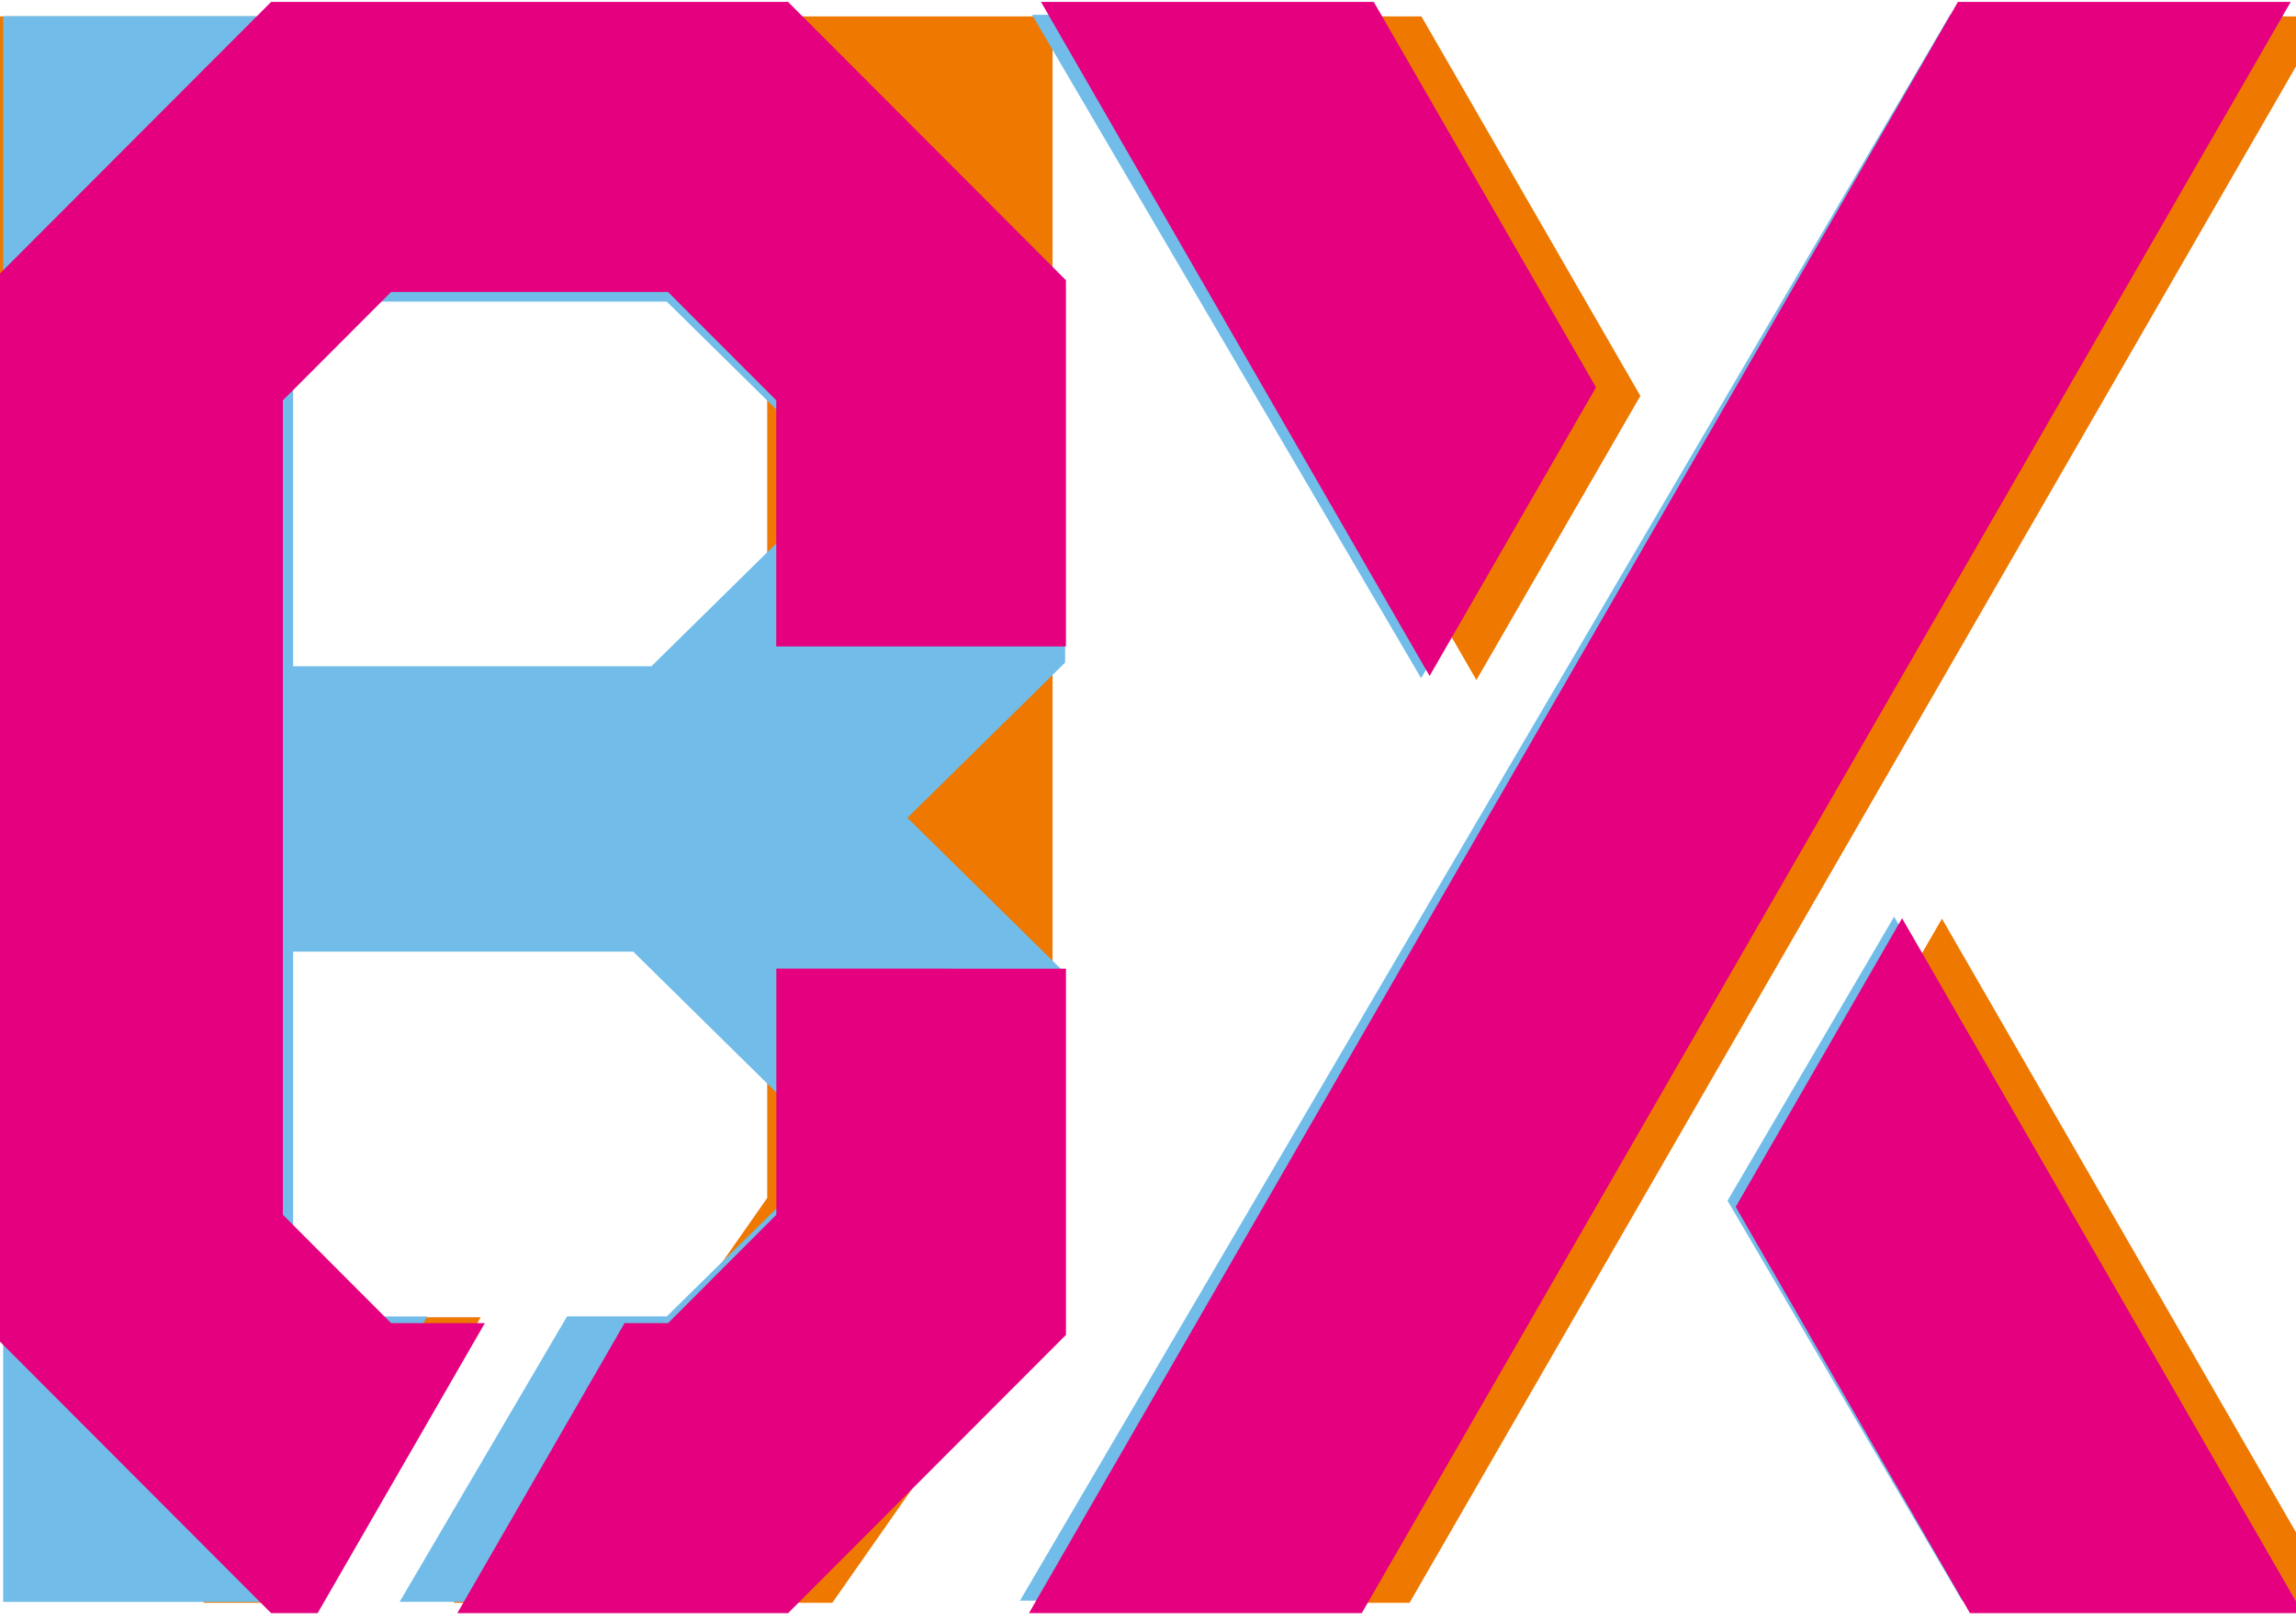
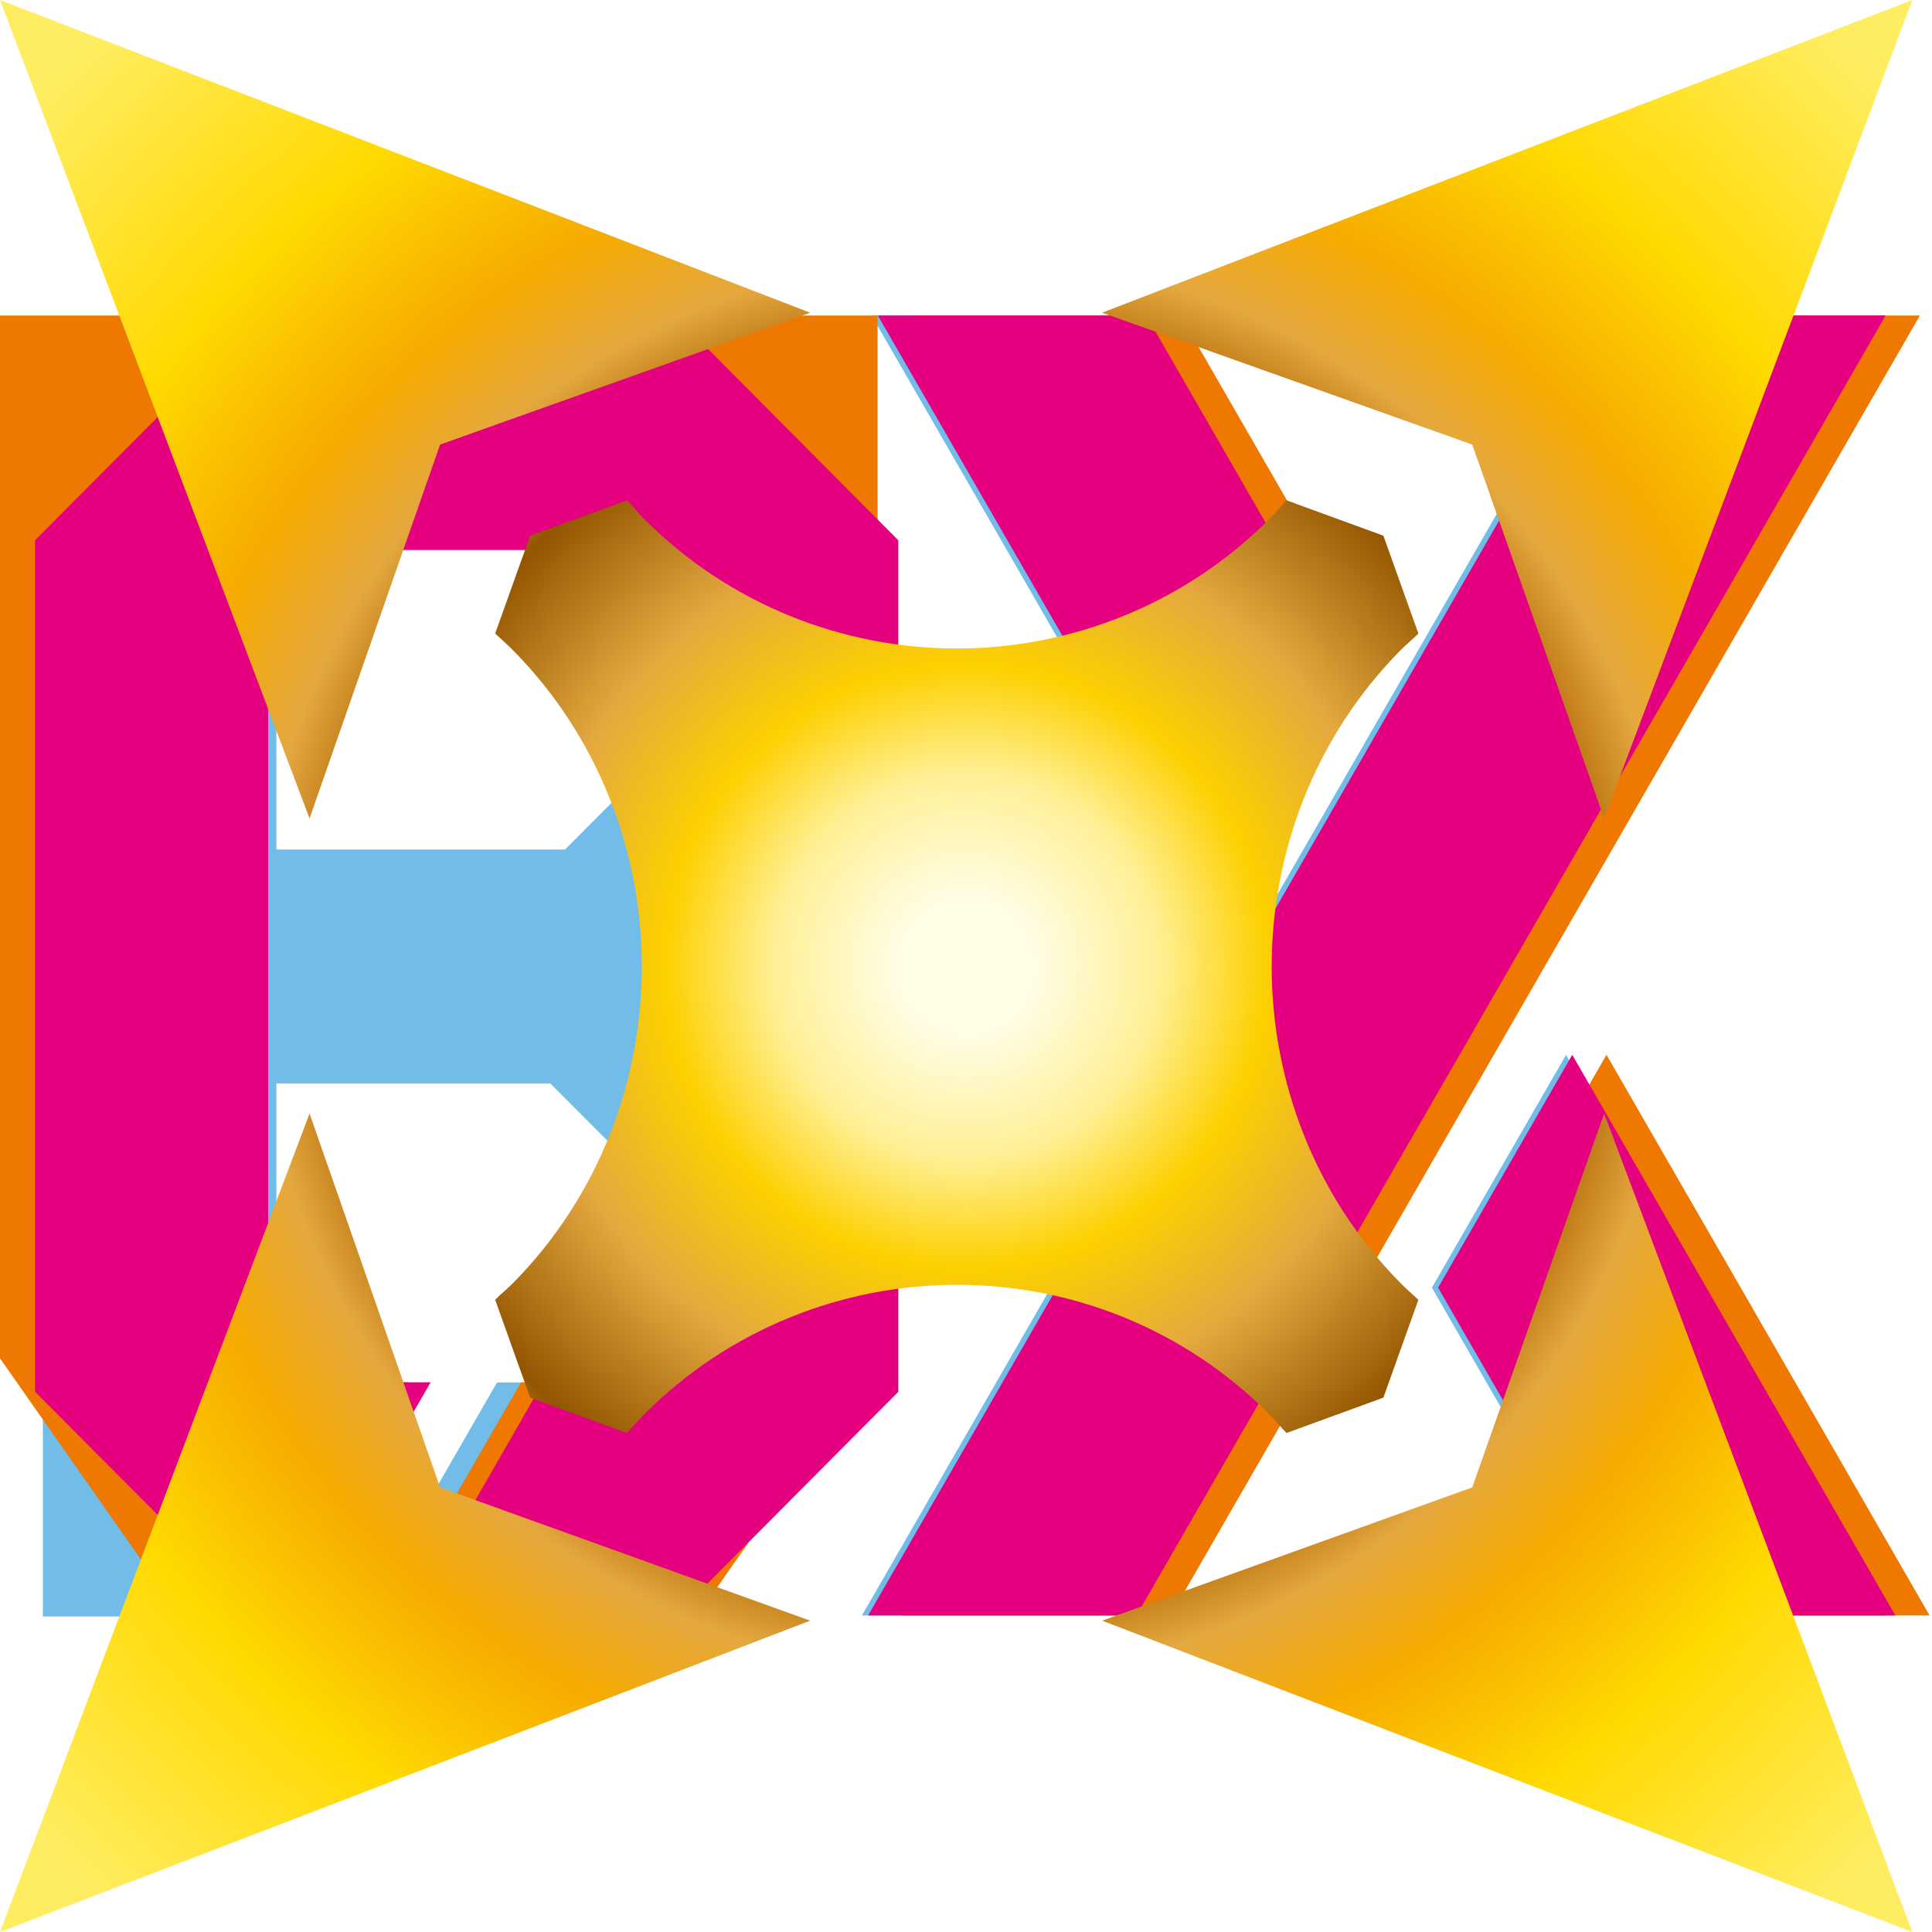
- <svg xmlns="http://www.w3.org/2000/svg" viewBox="5 0 136 96">
+ <svg xmlns="http://www.w3.org/2000/svg">
  <style>
-       path:not(:target) {display:none;}
-       #UX {fill: #ee7800;}
-       #BX {fill: #71bce9;}
-       #CX {fill: #e4007f;}
+       style~use:not(:target) {display: none;}
    </style>
-   <path id="UX" d="M120.194,236.971h-19.42l22.679,39.309,9.711-16.83Zm21.123,70.271,13.672,23.7H174.41l-23.382-40.526Zm12.97-70.271-54.216,93.967h19.421l54.216-93.967H154.287Zm-97.4,77.053-4.942-7.063v-69.99h-16.9v75.174h0v0.15l13.045,18.643h6.626l9.759-16.914H56.887Zm24.557-77.053v69.99L76.5,314.024H72.626l-9.759,16.914H85.3L98.346,312.3v-0.15h0V236.971h-16.9Z" transform="translate(-31 -236)" />
-   <path id="BX" d="M356.865,236.876H337.132l23.045,39.294,9.866-16.824Zm21.463,70.244,13.891,23.687h19.734L388.194,290.3Zm13.178-70.244-55.088,93.931h19.733l55.088-93.931H391.506Zm-52.418,16.3-16.48-16.224H276.187v93.932h15.2l9.916-16.907h-7.939V292.37h20.146l11.966,11.779-9.981,9.826h-5.907l-9.916,16.907h22.938l16.48-16.224V293.641l-9.341-9.2,9.341-9.195V253.174Zm-24.5,22.288H293.362v-21.6h22.131l10.518,10.354Z" transform="translate(-271 -236)" />
-   <path id="CX" d="M86.372,0.112H66.661L89.68,40.038l9.856-17.094Zm21.44,71.373,13.876,24.068H141.4L117.667,54.391ZM120.976,0.112L65.948,95.553H85.66L140.687,0.112H120.976ZM28.168,78.374l-6.412-6.421V23.713l6.412-6.421h16.4l6.412,6.42V38.289H68.14V16.6L51.679,0.112H21.062L4.6,16.6V79.068L21.062,95.553h2.751l9.905-17.179h-5.55Zm22.817-21V71.953l-6.412,6.42H41.993L32.088,95.553h19.59L68.141,79.069V57.377Z" />
-   <symbol id="expand" viewBox="0 0 82 82">
-     <path d="M54.603 60.821L58.715 59.32L60.201 55.166C60.201 55.166 59.687 54.704 59.458 54.473C55.802 50.78 53.974 45.875 53.974 41.028C53.974 36.181 55.802 31.276 59.458 27.583C59.687 27.352 59.972 27.121 60.201 26.89L58.715 22.736L54.603 21.235C54.603 21.235 54.146 21.755 53.917 21.985C50.261 25.679 45.406 27.525 40.608 27.525C35.81 27.525 30.955 25.679 27.299 21.985C27.07 21.755 26.842 21.466 26.613 21.235L22.501 22.736L21.016 26.89C21.016 26.89 21.53 27.352 21.758 27.583C25.414 31.276 27.242 36.181 27.242 41.028C27.242 45.875 25.414 50.78 21.758 54.473C21.53 54.704 21.244 54.935 21.016 55.166L22.501 59.32L26.613 60.821C26.613 60.821 27.07 60.301 27.299 60.071C30.955 56.377 35.81 54.531 40.608 54.531C45.463 54.531 50.261 56.377 53.917 60.071C54.146 60.301 54.374 60.59 54.603 60.821Z" fill="url(#paint0_radial_4209_2)" />
-     <path d="M18.678 18.869L34.387 13.272L0 0L13.138 34.738L18.678 18.869Z" fill="url(#paint1_radial_4209_2)" />
-     <path d="M13.138 47.262L0 82L34.387 68.786L18.678 63.13L13.138 47.262Z" fill="url(#paint2_radial_4209_2)" />
-     <path d="M62.486 63.13L46.777 68.786L81.164 82L68.084 47.262L62.486 63.13Z" fill="url(#paint3_radial_4209_2)" />
-     <path d="M68.084 34.738L81.164 0L46.777 13.272L62.486 18.869L68.084 34.738Z" fill="url(#paint4_radial_4209_2)" />
+   <use id="BX" href="#BX-s" fill="#71bce9" />
+   <use id="UX" href="#UX-s" fill="#ee7800" />
+   <use id="CX" href="#CX-s" fill="#e4007f" />
+   <use id="expand" href="#expand-s" />
+   <defs>
+     <path id="X" d="M140.835 0h-34.447l40.23 69.806 17.223-29.887L140.835 0Zm37.468 124.788 24.25 42.079H237l-41.474-71.966-17.223 29.887ZM201.306 0l-96.162 166.867h34.447L235.753 0h-34.447Z" />
+   </defs>
+   <symbol id="BX-s" viewBox="-5.5 0 248 167">
+     <path d="M109.803 28.954 81.035.133H0V167h26.53l17.309-30.036H29.98V98.586h35.167l20.888 20.924-17.422 17.454H58.3L40.99 167h40.04l28.769-28.821v-37.338L93.495 84.506 109.8 68.17V28.954h.003ZM67.025 68.547H29.98V30.168h38.633l18.36 18.394L67.022 68.55l.003-.003Z" />
+     <use href="#X" />
  </symbol>
-   <defs>
-     <radialGradient id="paint0_radial_4209_2" cx="0" cy="0" r="1" gradientUnits="userSpaceOnUse" gradientTransform="translate(29.4752 49.4218) scale(57.2483 57.8334)">
-       <stop offset="0.05" stop-color="#FFFDE5" />
-       <stop offset="0.14" stop-color="#FFF096" />
-       <stop offset="0.22" stop-color="#FDD000" />
-       <stop offset="0.32" stop-color="#E5A83F" />
-       <stop offset="0.44" stop-color="#935600" />
-       <stop offset="0.48" stop-color="#C4801C" />
-       <stop offset="0.52" stop-color="#E5A83F" />
-       <stop offset="0.6" stop-color="#F6AB00" />
-       <stop offset="0.73" stop-color="#FFD900" />
-       <stop offset="0.93" stop-color="#FFED61" />
-     </radialGradient>
-     <radialGradient id="paint1_radial_4209_2" href="#paint0_radial_4209_2" gradientTransform="translate(29.5104 49.3606) scale(61.0023 61.6257)">
-       </radialGradient>
-     <radialGradient id="paint2_radial_4209_2" href="#paint0_radial_4209_2" gradientTransform="translate(29.5104 49.3622) scale(61.0023 61.6257)">
-       </radialGradient>
-     <radialGradient id="paint3_radial_4209_2" href="#paint0_radial_4209_2" gradientTransform="translate(29.5057 49.3622) scale(61.0023 61.6257)">
-       </radialGradient>
-     <radialGradient id="paint4_radial_4209_2" href="#paint0_radial_4209_2" gradientTransform="translate(29.5057 49.3606) scale(61.0023 61.6257)">
-       </radialGradient>
-   </defs>
+   <symbol id="UX-s" viewBox="0 0 248 167">
+     <use href="#X" transform="translate(10.69,0)" />
+     <path d="m38.87 136.939-8.794-12.551V0H0v133.865L23.213 167h11.792l17.366-30.061h-13.5ZM82.572 0v124.388l-8.795 12.551H66.88L49.514 167h39.922l23.212-33.135V0H82.572Z" />
+   </symbol>
+   <symbol id="CX-s" viewBox="-4.5 0 248 167">
+     <use href="#X" transform="translate(1.795,0)" />
+     <path d="M41.101 136.938L29.921 125.706V41.294L41.101 30.062H69.707L80.886 41.294V66.794H110.807V28.851L82.107 0H28.716L0 28.851V138.149L28.716 167H33.507L50.777 136.938H41.101 M80.885 100.19V125.706L69.705 136.938H65.212L47.941 167H82.106L110.806 138.149V100.19H80.885Z" />
+   </symbol>
+   <symbol id="expand-s" viewBox="0 0 82 82">
+     <path fill="url(#paint0_radial_4209_2)" d="M54.603 60.821L58.715 59.32L60.201 55.166C60.201 55.166 59.687 54.704 59.458 54.473C55.802 50.78 53.974 45.875 53.974 41.028C53.974 36.181 55.802 31.276 59.458 27.583C59.687 27.352 59.972 27.121 60.201 26.89L58.715 22.736L54.603 21.235C54.603 21.235 54.146 21.755 53.917 21.985C50.261 25.679 45.406 27.525 40.608 27.525C35.81 27.525 30.955 25.679 27.299 21.985C27.07 21.755 26.842 21.466 26.613 21.235L22.501 22.736L21.016 26.89C21.016 26.89 21.53 27.352 21.758 27.583C25.414 31.276 27.242 36.181 27.242 41.028C27.242 45.875 25.414 50.78 21.758 54.473C21.53 54.704 21.244 54.935 21.016 55.166L22.501 59.32L26.613 60.821C26.613 60.821 27.07 60.301 27.299 60.071C30.955 56.377 35.81 54.531 40.608 54.531C45.463 54.531 50.261 56.377 53.917 60.071C54.146 60.301 54.374 60.59 54.603 60.821Z" />
+     <path fill="url(#paint0_radial_4209_2)" d="M18.678 18.869L34.387 13.272L0 0L13.138 34.738L18.678 18.869Z" />
+     <path fill="url(#paint0_radial_4209_2)" d="M13.138 47.262L0 82L34.387 68.786L18.678 63.13L13.138 47.262Z" />
+     <path fill="url(#paint0_radial_4209_2)" d="M62.486 63.13L46.777 68.786L81.164 82L68.084 47.262L62.486 63.13Z" />
+     <path fill="url(#paint0_radial_4209_2)" d="M68.084 34.738L81.164 0L46.777 13.272L62.486 18.869L68.084 34.738Z" />
+   </symbol>
+   <radialGradient id="paint0_radial_4209_2" cx="41" cy="41" r="58" gradientUnits="userSpaceOnUse">
+     <stop offset="0.05" stop-color="#FFFDE5" />
+     <stop offset="0.14" stop-color="#FFF096" />
+     <stop offset="0.22" stop-color="#FDD000" />
+     <stop offset="0.32" stop-color="#E5A83F" />
+     <stop offset="0.44" stop-color="#935600" />
+     <stop offset="0.48" stop-color="#C4801C" />
+     <stop offset="0.52" stop-color="#E5A83F" />
+     <stop offset="0.6" stop-color="#F6AB00" />
+     <stop offset="0.73" stop-color="#FFD900" />
+     <stop offset="0.93" stop-color="#FFED61" />
+   </radialGradient>
</svg>
